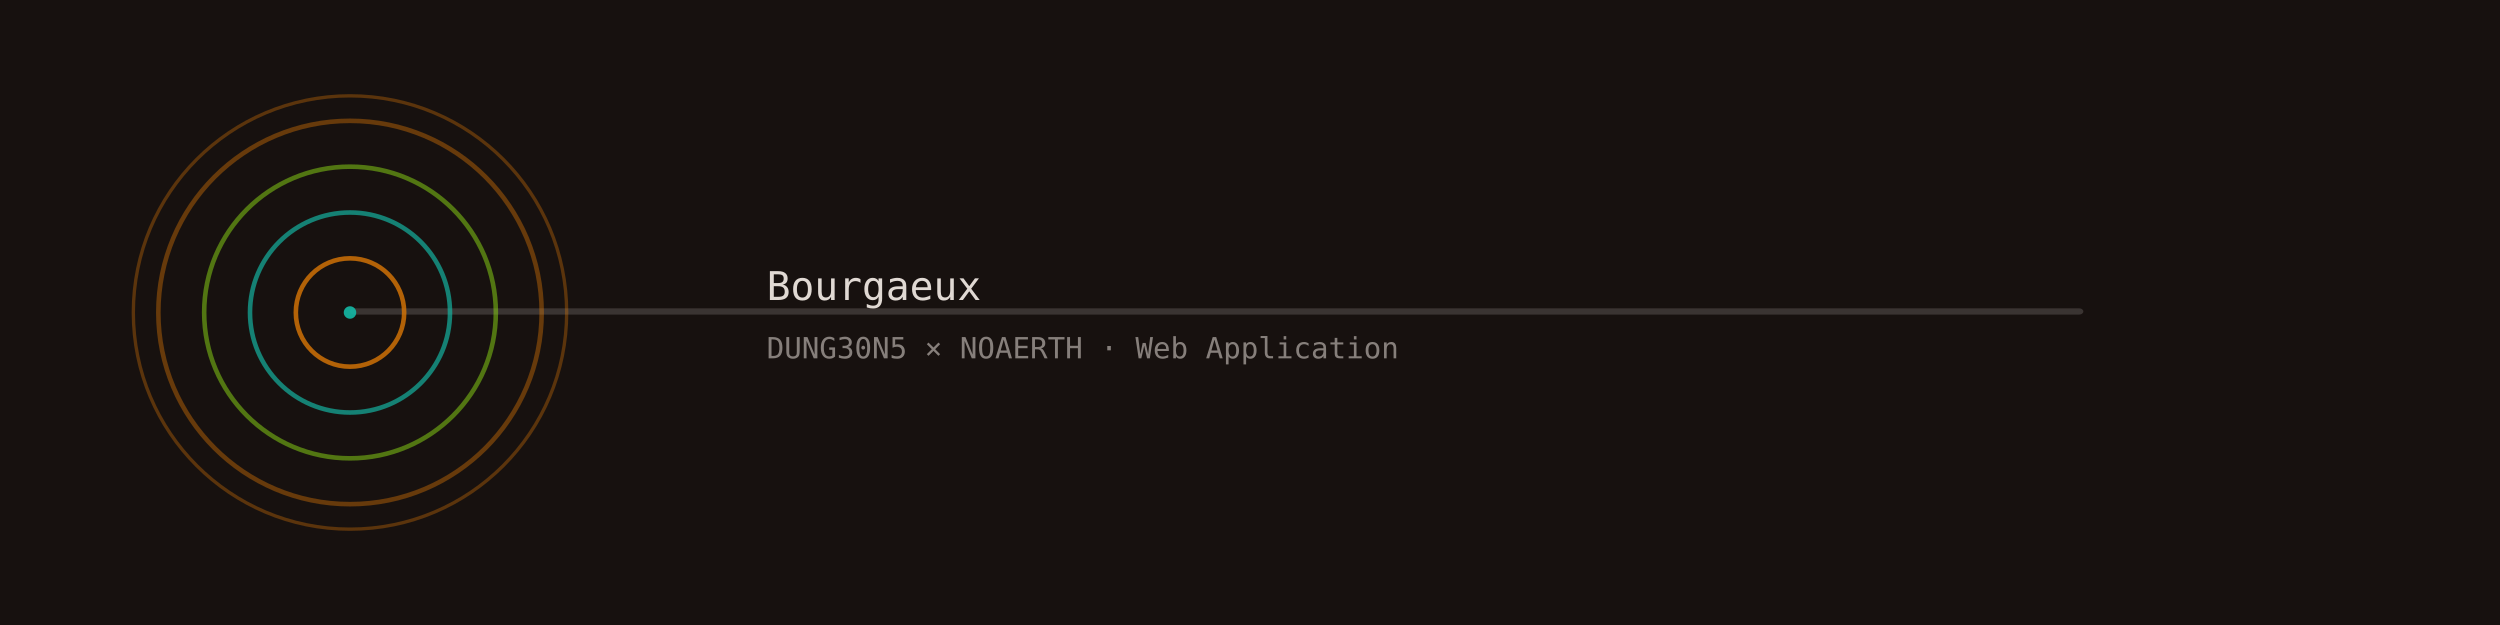
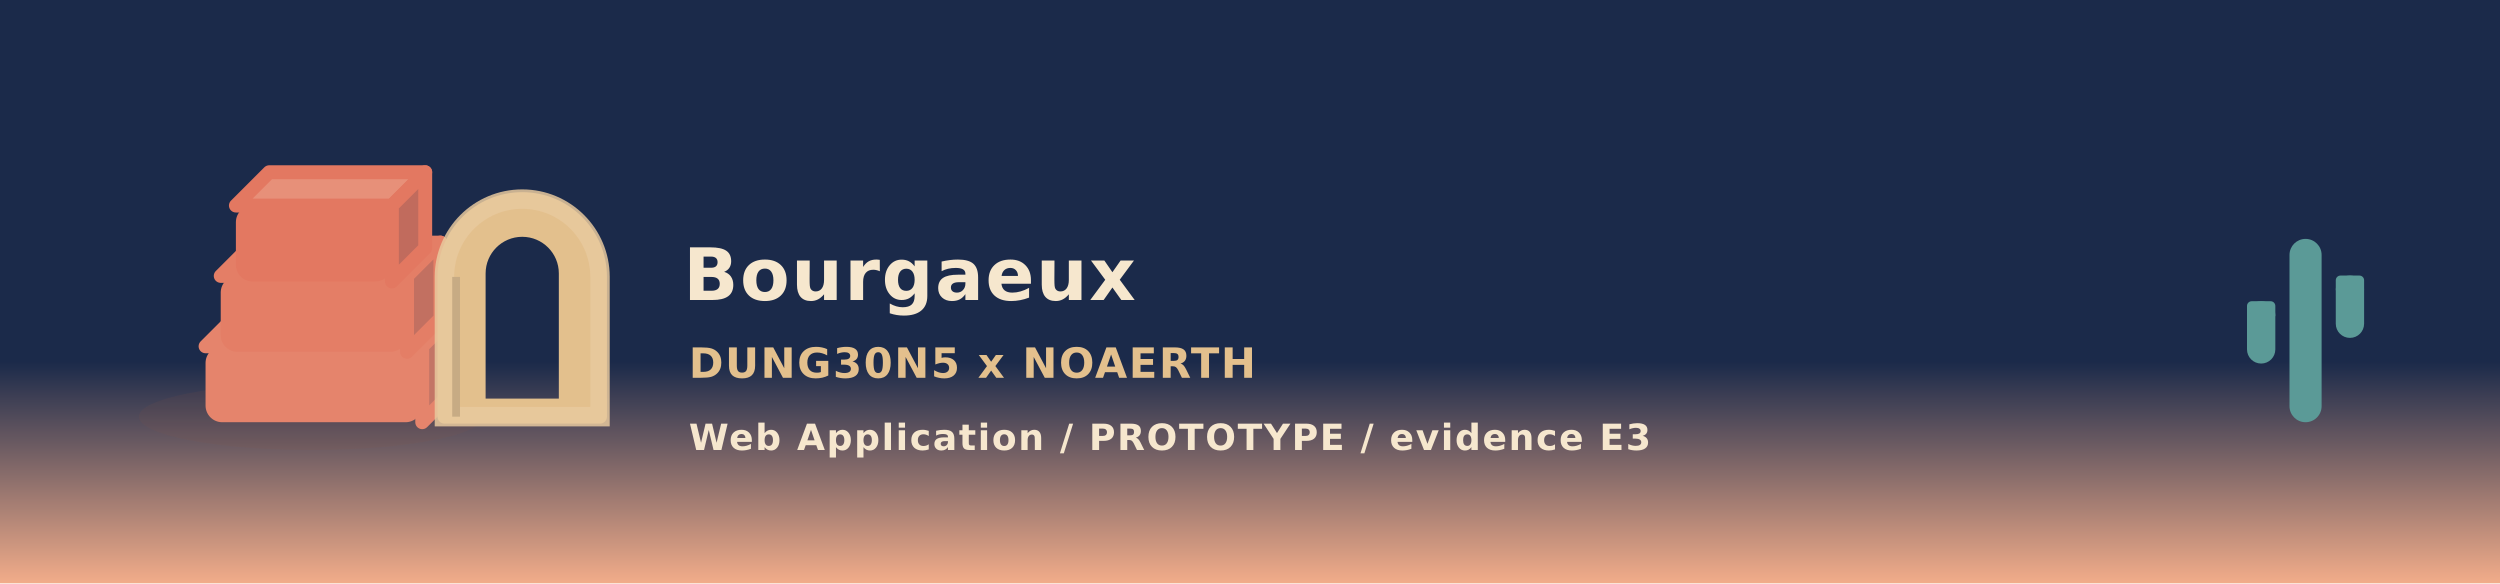
- <svg xmlns="http://www.w3.org/2000/svg" viewBox="0 0 1200 300" width="1200" height="300" role="img" aria-label="Bourgaeux identity object">
-   <rect width="1200" height="300" fill="#17110f" />
-   <defs>
-     <linearGradient id="gft" x1="0" y1="0" x2="1" y2="1">
-       <stop offset="0%" stop-color="#d97706" />
-       <stop offset="100%" stop-color="#14b8a6" />
-     </linearGradient>
-   </defs>
-   <rect x="168.00" y="148.00" width="832.00" height="3.00" rx="2.00" fill="rgba(246,239,233,0.160)" opacity="1.00" />
-   <circle cx="168.00" cy="150.00" r="26.00" fill="none" stroke="rgba(217,119,6,0.800)" stroke-width="2.20" opacity="1.00" />
-   <circle cx="168.00" cy="150.00" r="48.00" fill="none" stroke="rgba(20,184,166,0.670)" stroke-width="2.20" opacity="1.00" />
-   <circle cx="168.00" cy="150.00" r="70.00" fill="none" stroke="rgba(132,204,22,0.540)" stroke-width="2.20" opacity="1.00" />
-   <circle cx="168.00" cy="150.00" r="92.00" fill="none" stroke="rgba(217,119,6,0.410)" stroke-width="2.20" opacity="1.00" />
+ <svg xmlns="http://www.w3.org/2000/svg" width="900" height="210" viewBox="0 0 900 210" role="img" aria-label="Bourgaeux - identity object">
+   <linearGradient id="skyf" x1="0" y1="0" x2="0" y2="1">
+     <stop offset="0" stop-color="#1b2a4a" />
+     <stop offset="0.62" stop-color="#1b2a4a" />
+     <stop offset="1" stop-color="#f3ad8a" />
+   </linearGradient>
+   <rect width="900" height="210" fill="url(#skyf)" />
+   <rect x="0" y="352" width="900" height="-142" fill="#e3c08d" />
+   <rect x="0" y="352" width="900" height="3" fill="#e6c596" />
+   <ellipse cx="112" cy="150" rx="62" ry="12" fill="rgba(138,90,68,0.11)" />
  <g>
-     <circle cx="168.00" cy="150.00" r="104.00" fill="none" stroke="rgba(217,119,6,0.350)" stroke-width="1.60" opacity="1.00" />
-     <animate attributeName="opacity" values="0.25;1.0;0.25" dur="19.9s" begin="0s" repeatCount="indefinite" />
+     <path d="M74,124.67 L152,124.67 L164,112.67 L86,112.67 Z" fill="#e99a82" stroke="#e5846c" stroke-width="5" stroke-linejoin="round" />
+     <path d="M152,124.67 L164,112.67 L164,140 L152,152 Z" fill="#c37566" stroke="#e5846c" stroke-width="5" stroke-linejoin="round" />
+     <rect x="74" y="124.67" width="78" height="27.33" rx="6" fill="#e5846c" />
+     <path d="M79.46,99.33 L146.54,99.33 L158.54,87.33 L91.46,87.33 Z" fill="#e8957d" stroke="#e47e66" stroke-width="5" stroke-linejoin="round" />
+     <path d="M146.54,99.33 L158.54,87.33 L158.54,114.67 L146.54,126.67 Z" fill="#c27061" stroke="#e47e66" stroke-width="5" stroke-linejoin="round" />
+     <rect x="79.46" y="99.33" width="67.08" height="27.33" rx="6" fill="#e47e66" />
+     <path d="M84.92,74 L141.08,74 L153.08,62 L96.92,62 Z" fill="#e79079" stroke="#e37861" stroke-width="5" stroke-linejoin="round" />
+     <path d="M141.08,74 L153.08,62 L153.08,89.33 L141.08,101.33 Z" fill="#c16b5d" stroke="#e37861" stroke-width="5" stroke-linejoin="round" />
+     <rect x="84.92" y="74" width="56.16" height="27.33" rx="6" fill="#e37861" />
+     <animate attributeName="opacity" values="0.72;1;0.72" dur="6s" begin="0s" repeatCount="indefinite" />
  </g>
-   <circle cx="168" cy="150" r="3" fill="rgba(20,184,166,0.900)">
-     <animate attributeName="opacity" values="0.35;0.95;0.35" dur="19.9s" begin="0s" repeatCount="indefinite" />
-   </circle>
-   <text x="368" y="144" font-family="ui-monospace,Menlo,monospace" font-size="19" fill="rgba(246,239,233,0.900)">Bourgaeux</text>
-   <text x="368" y="172" font-family="ui-monospace,Menlo,monospace" font-size="14" fill="rgba(246,239,233,0.500)">DUNG30N5 × NOAERTH · Web Application</text>
+   <path d="M160,150 L160,99.68 A28,28 0 0 1 216,99.68 L216,150 Z M172.32,146 L172.32,98.43 A15.68,15.68 0 0 1 203.68,98.43 L203.68,146 Z" fill="#e3c08d" fill-rule="evenodd" stroke="#e3c08d" stroke-width="5" stroke-linejoin="round" />
+   <path d="M160,150 L160,99.68 A28,28 0 0 1 216,99.68 L216,150 Z" fill="none" stroke="#e8c99d" stroke-width="7" stroke-linecap="round" opacity="0.85" />
+   <rect x="162.8" y="99.68" width="2.8" height="50.32" fill="#c7ab84" />
+   <text x="246" y="108" font-family="Verdana,DejaVu Sans,sans-serif" font-size="26" font-weight="700" letter-spacing="0.6" fill="#f6e7ce" text-anchor="start">Bourgaeux</text>
+   <text x="248" y="136" font-family="Verdana,DejaVu Sans,sans-serif" font-size="15" font-weight="700" letter-spacing="0.6" fill="#e3c08d" text-anchor="start">DUNG30N5 x NOAERTH</text>
+   <text x="248" y="162" font-family="Verdana,DejaVu Sans,sans-serif" font-size="13" font-weight="700" letter-spacing="0.6" fill="#f6e7ce" text-anchor="start">Web Application  /  PROTOTYPE  /  evidence E3</text>
+   <rect x="824.22" y="86" width="11.56" height="66" rx="5.78" fill="#5b9a97" />
+   <rect x="808.92" y="108.44" width="10.2" height="22.44" rx="5.1" fill="#5b9a97" />
+   <rect x="808.92" y="108.44" width="10.2" height="6.6" rx="1.7" fill="#5b9a97" />
+   <rect x="840.88" y="99.2" width="10.2" height="22.44" rx="5.1" fill="#5b9a97" />
+   <rect x="840.88" y="99.2" width="10.2" height="6.6" rx="1.7" fill="#5b9a97" />
</svg>
